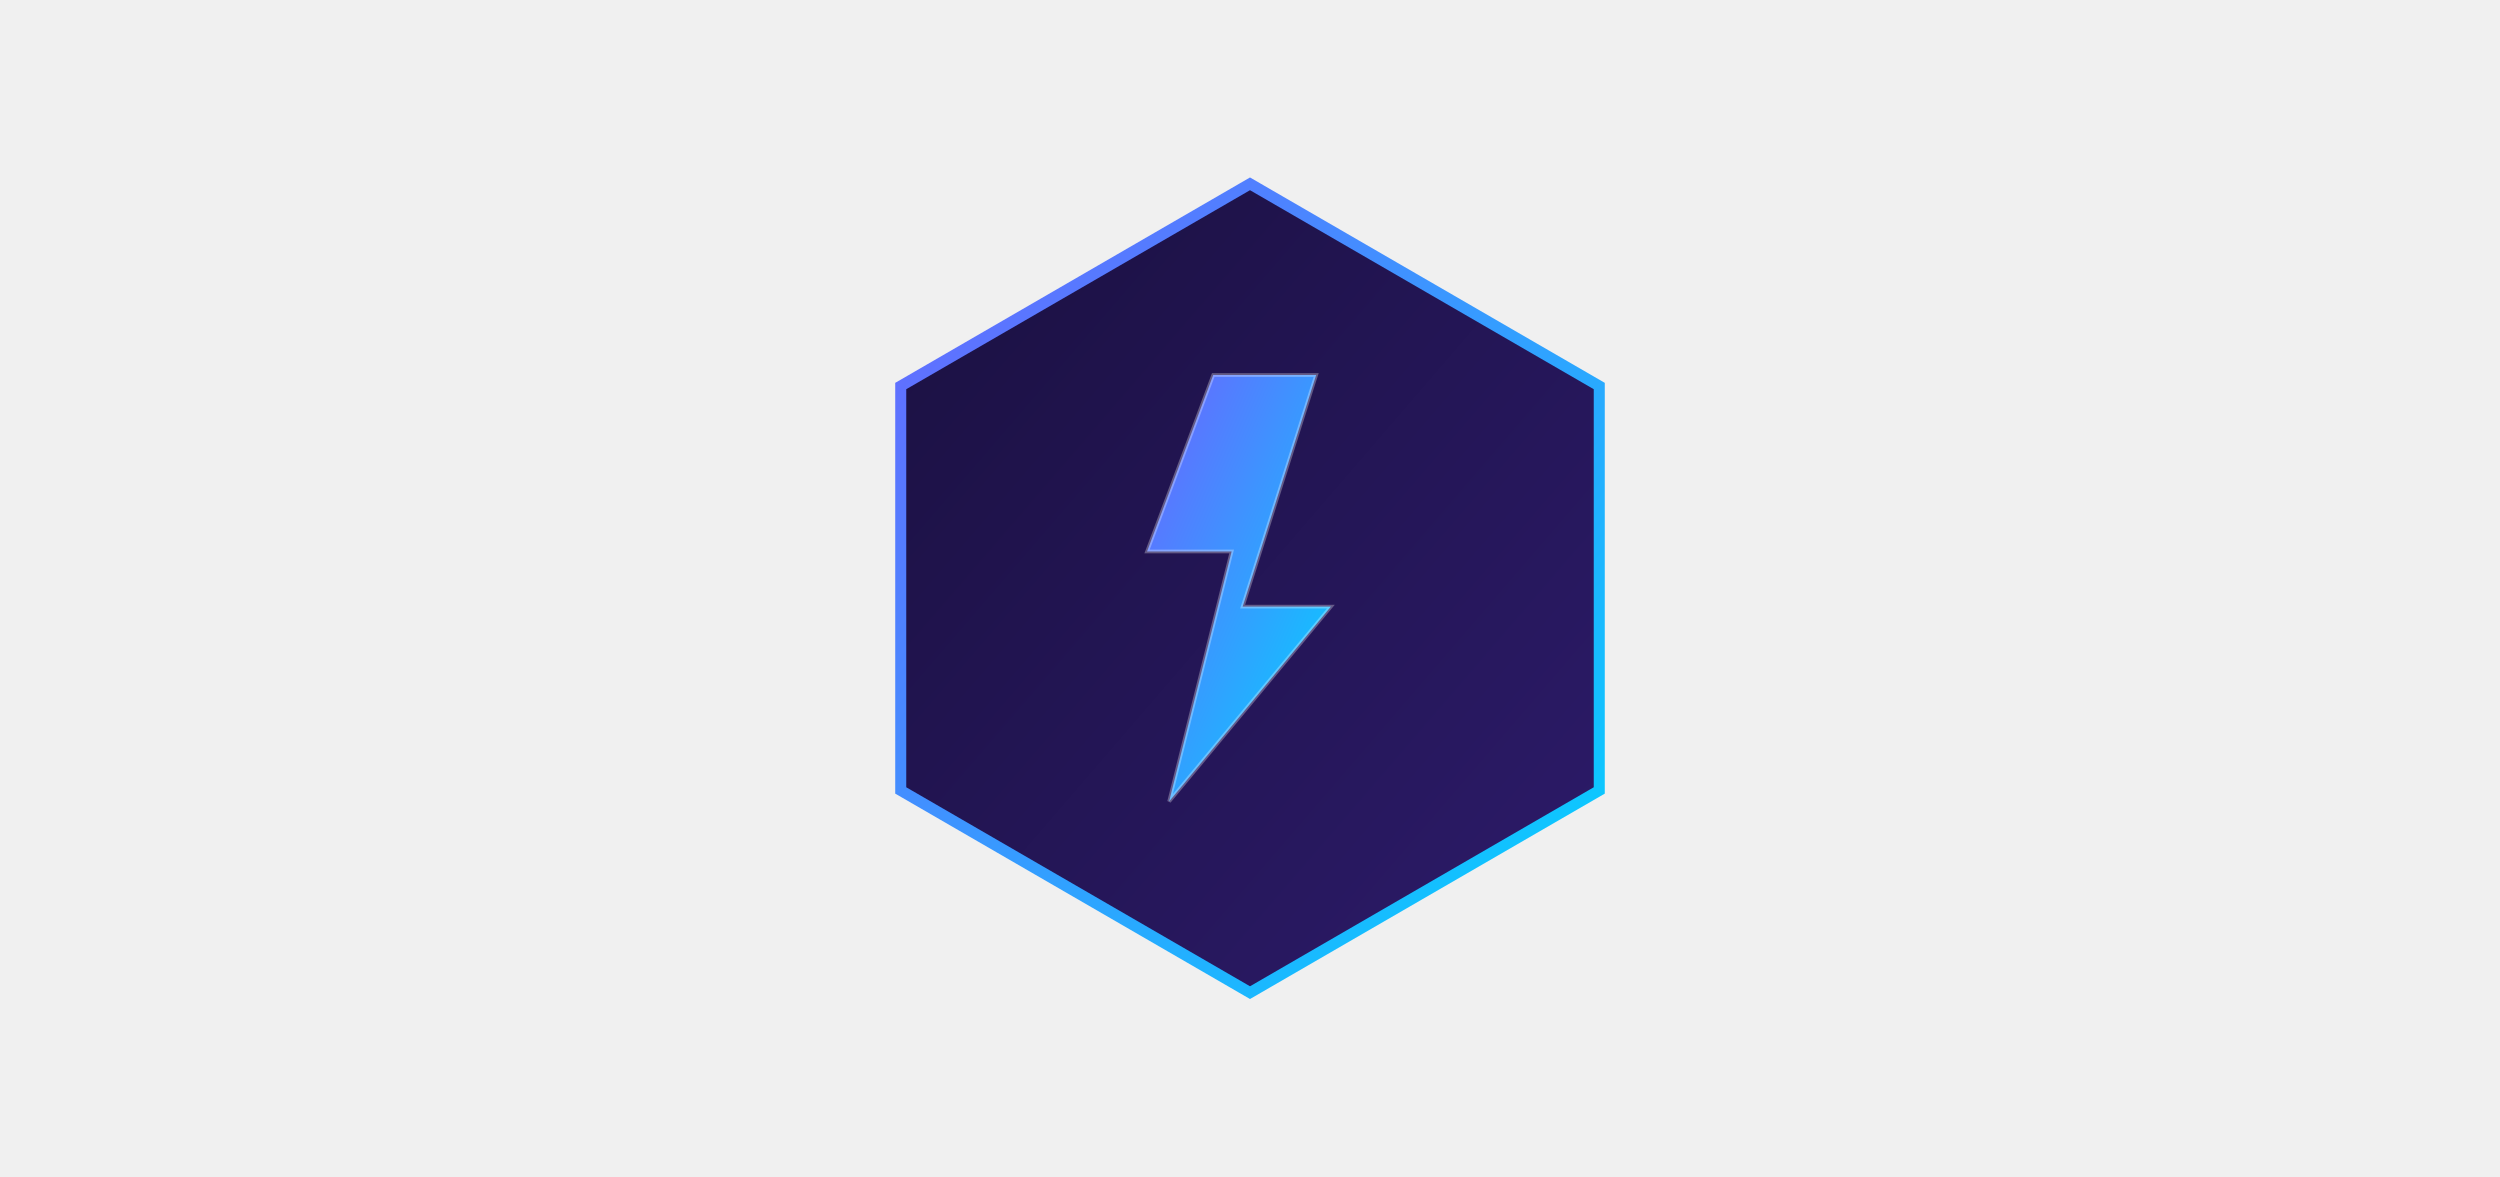
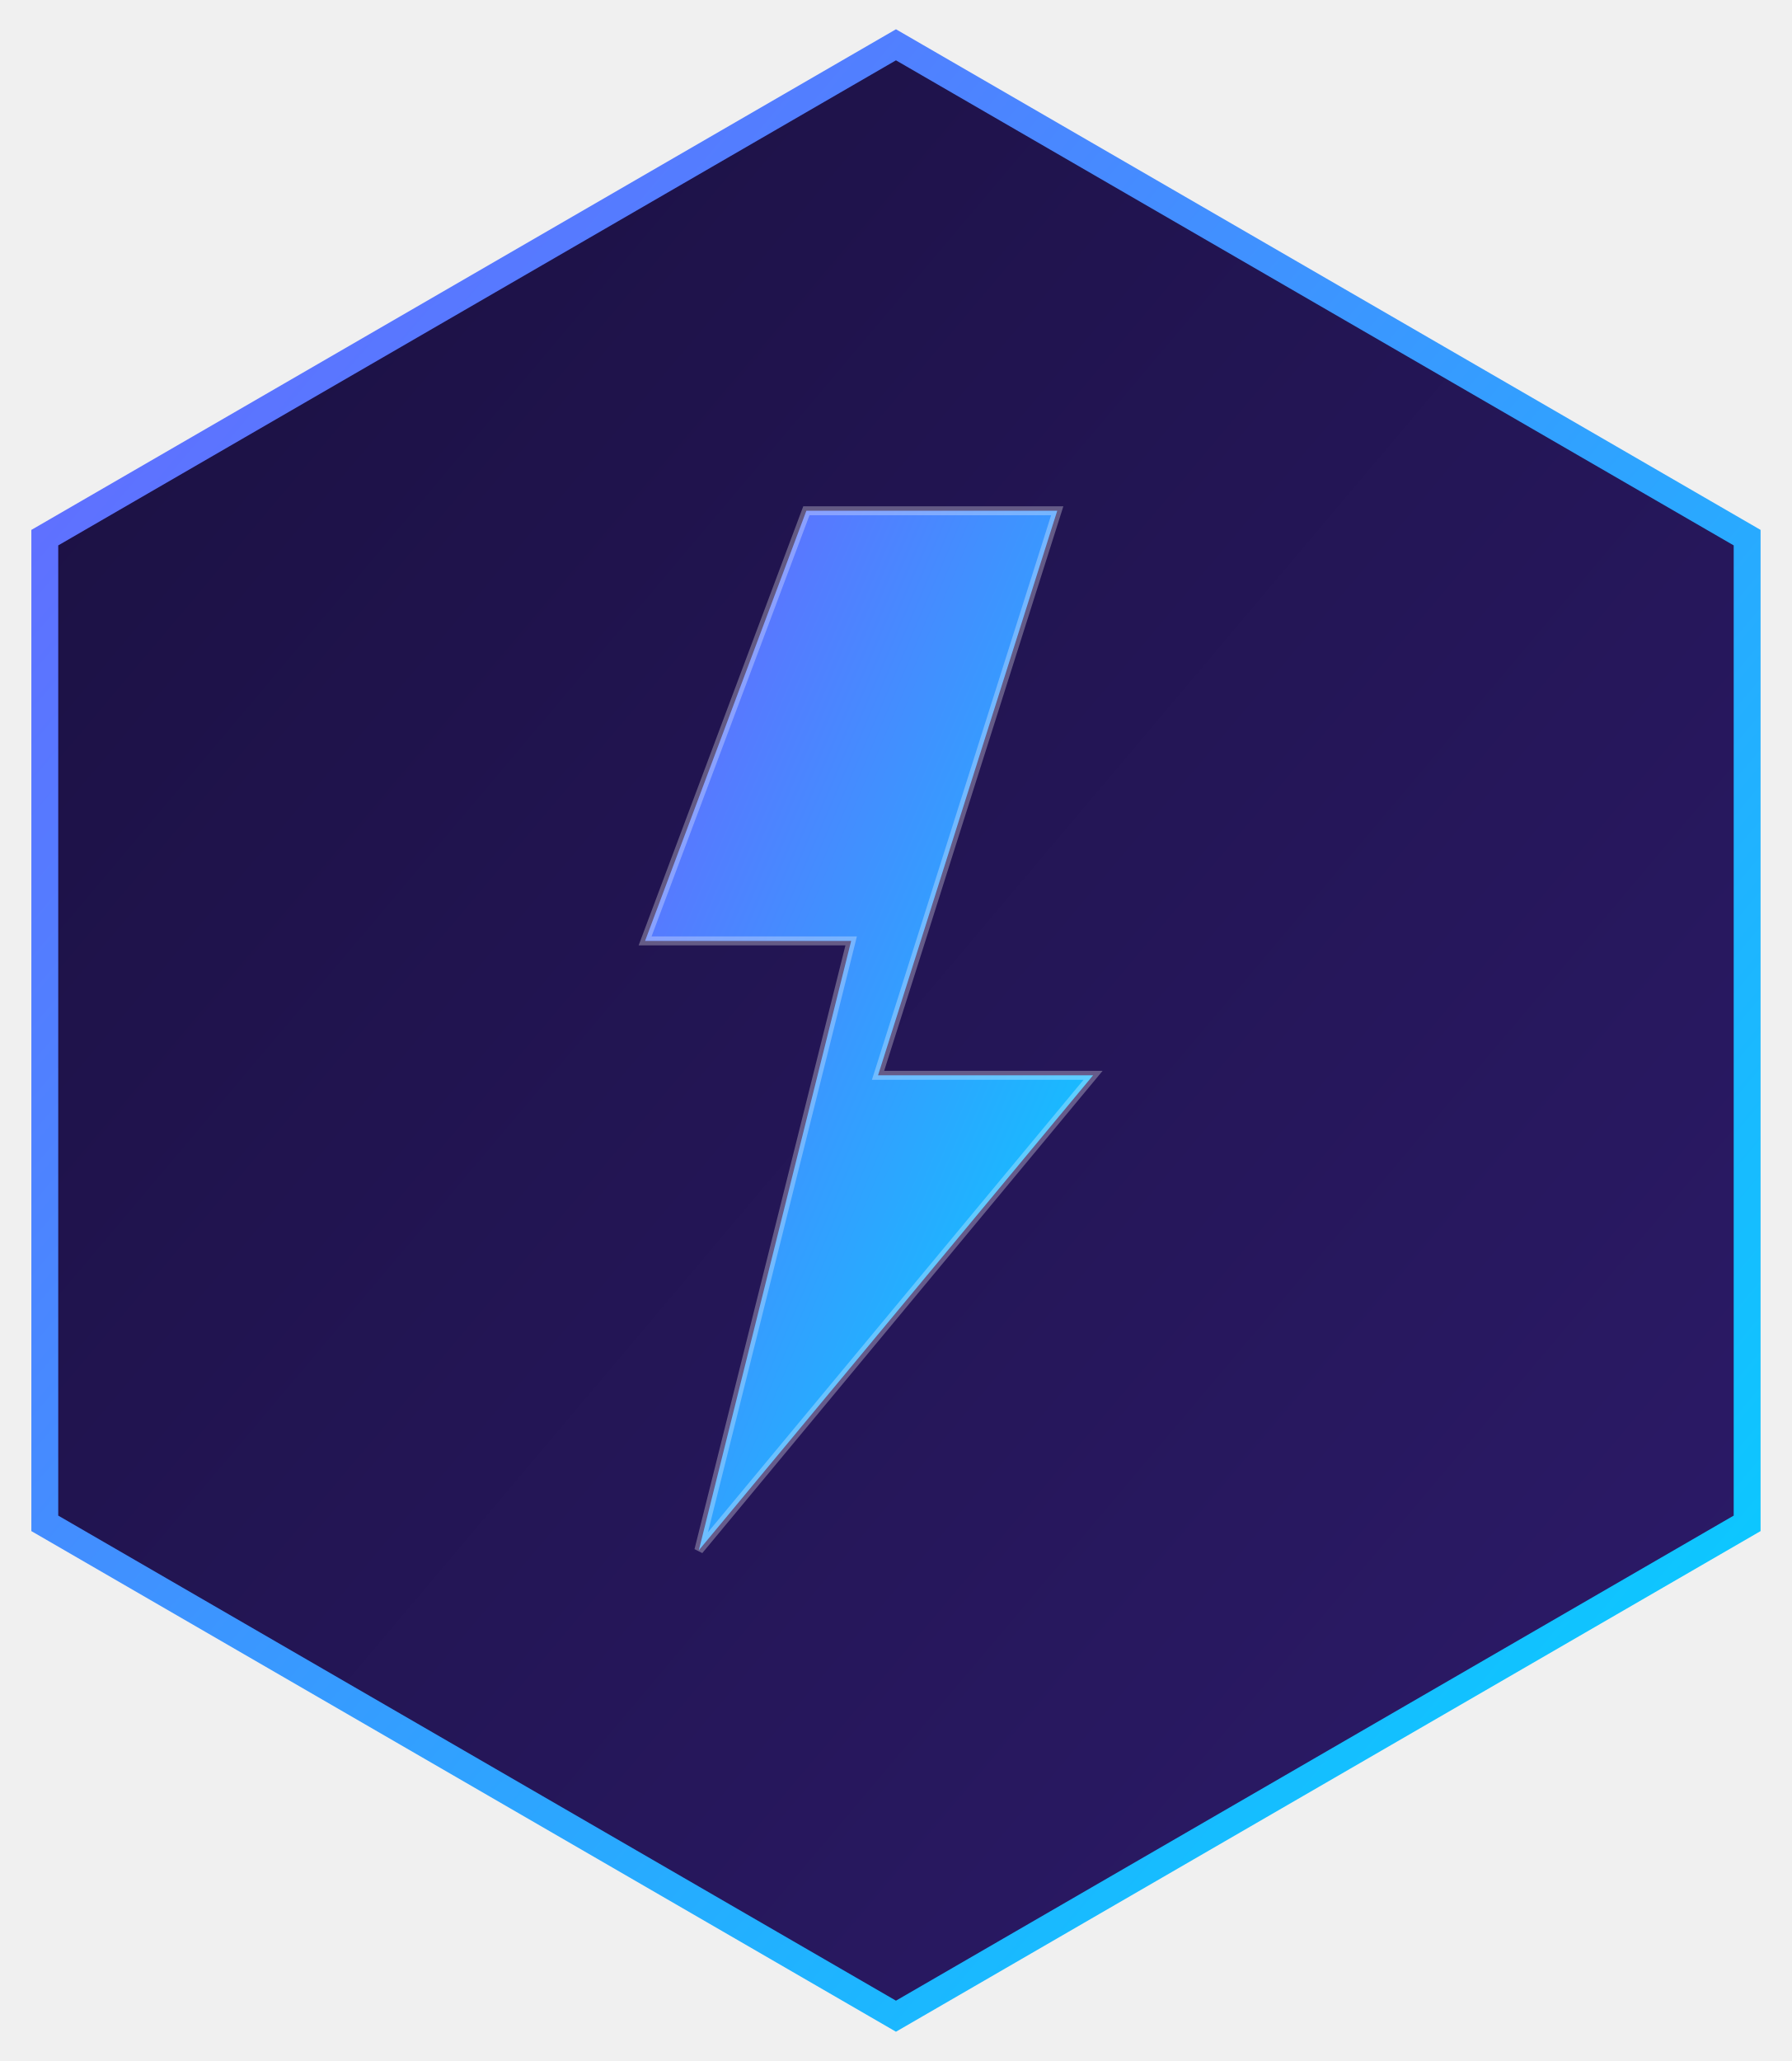
- <svg xmlns="http://www.w3.org/2000/svg" width="100%" viewBox="0 0 680 320" role="img" style="">
+ <svg xmlns="http://www.w3.org/2000/svg" width="100%" viewBox="240 45 200 230" role="img" style="">
  <defs>
    <linearGradient id="bolt-grad" x1="0%" y1="0%" x2="100%" y2="100%">
      <stop offset="0%" stop-color="#6C63FF" />
      <stop offset="100%" stop-color="#00D4FF" />
    </linearGradient>
    <linearGradient id="hex-grad" x1="0%" y1="0%" x2="100%" y2="100%">
      <stop offset="0%" stop-color="#1A1040" />
      <stop offset="100%" stop-color="#2D1B6B" />
    </linearGradient>
  </defs>
  <g transform="translate(340, 160)" style="fill:rgb(0, 0, 0);stroke:none;color:rgb(255, 255, 255);stroke-width:1px;stroke-linecap:butt;stroke-linejoin:miter;opacity:1;font-family:&quot;Anthropic Sans&quot;, -apple-system, BlinkMacSystemFont, &quot;Segoe UI&quot;, sans-serif;font-size:16px;font-weight:400;text-anchor:start;dominant-baseline:auto">
    <polygon points="0,-110 95,-55 95,55 0,110 -95,55 -95,-55" fill="url(#hex-grad)" stroke="url(#bolt-grad)" stroke-width="3" style="color:rgb(255, 255, 255);stroke-width:3px;stroke-linecap:butt;stroke-linejoin:miter;opacity:1;font-family:&quot;Anthropic Sans&quot;, -apple-system, BlinkMacSystemFont, &quot;Segoe UI&quot;, sans-serif;font-size:16px;font-weight:400;text-anchor:start;dominant-baseline:auto" />
    <polygon points="-10,-58 18,-58 -2,5 22,5 -22,58 -5,-10 -28,-10" fill="url(#bolt-grad)" style="stroke:none;color:rgb(255, 255, 255);stroke-width:1px;stroke-linecap:butt;stroke-linejoin:miter;opacity:1;font-family:&quot;Anthropic Sans&quot;, -apple-system, BlinkMacSystemFont, &quot;Segoe UI&quot;, sans-serif;font-size:16px;font-weight:400;text-anchor:start;dominant-baseline:auto" />
    <polygon points="-10,-58 18,-58 -2,5 22,5 -22,58 -5,-10 -28,-10" fill="none" stroke="#ffffff" stroke-width="1" opacity="0.3" style="fill:none;stroke:rgb(255, 255, 255);color:rgb(255, 255, 255);stroke-width:1px;stroke-linecap:butt;stroke-linejoin:miter;opacity:0.3;font-family:&quot;Anthropic Sans&quot;, -apple-system, BlinkMacSystemFont, &quot;Segoe UI&quot;, sans-serif;font-size:16px;font-weight:400;text-anchor:start;dominant-baseline:auto" />
  </g>
</svg>
